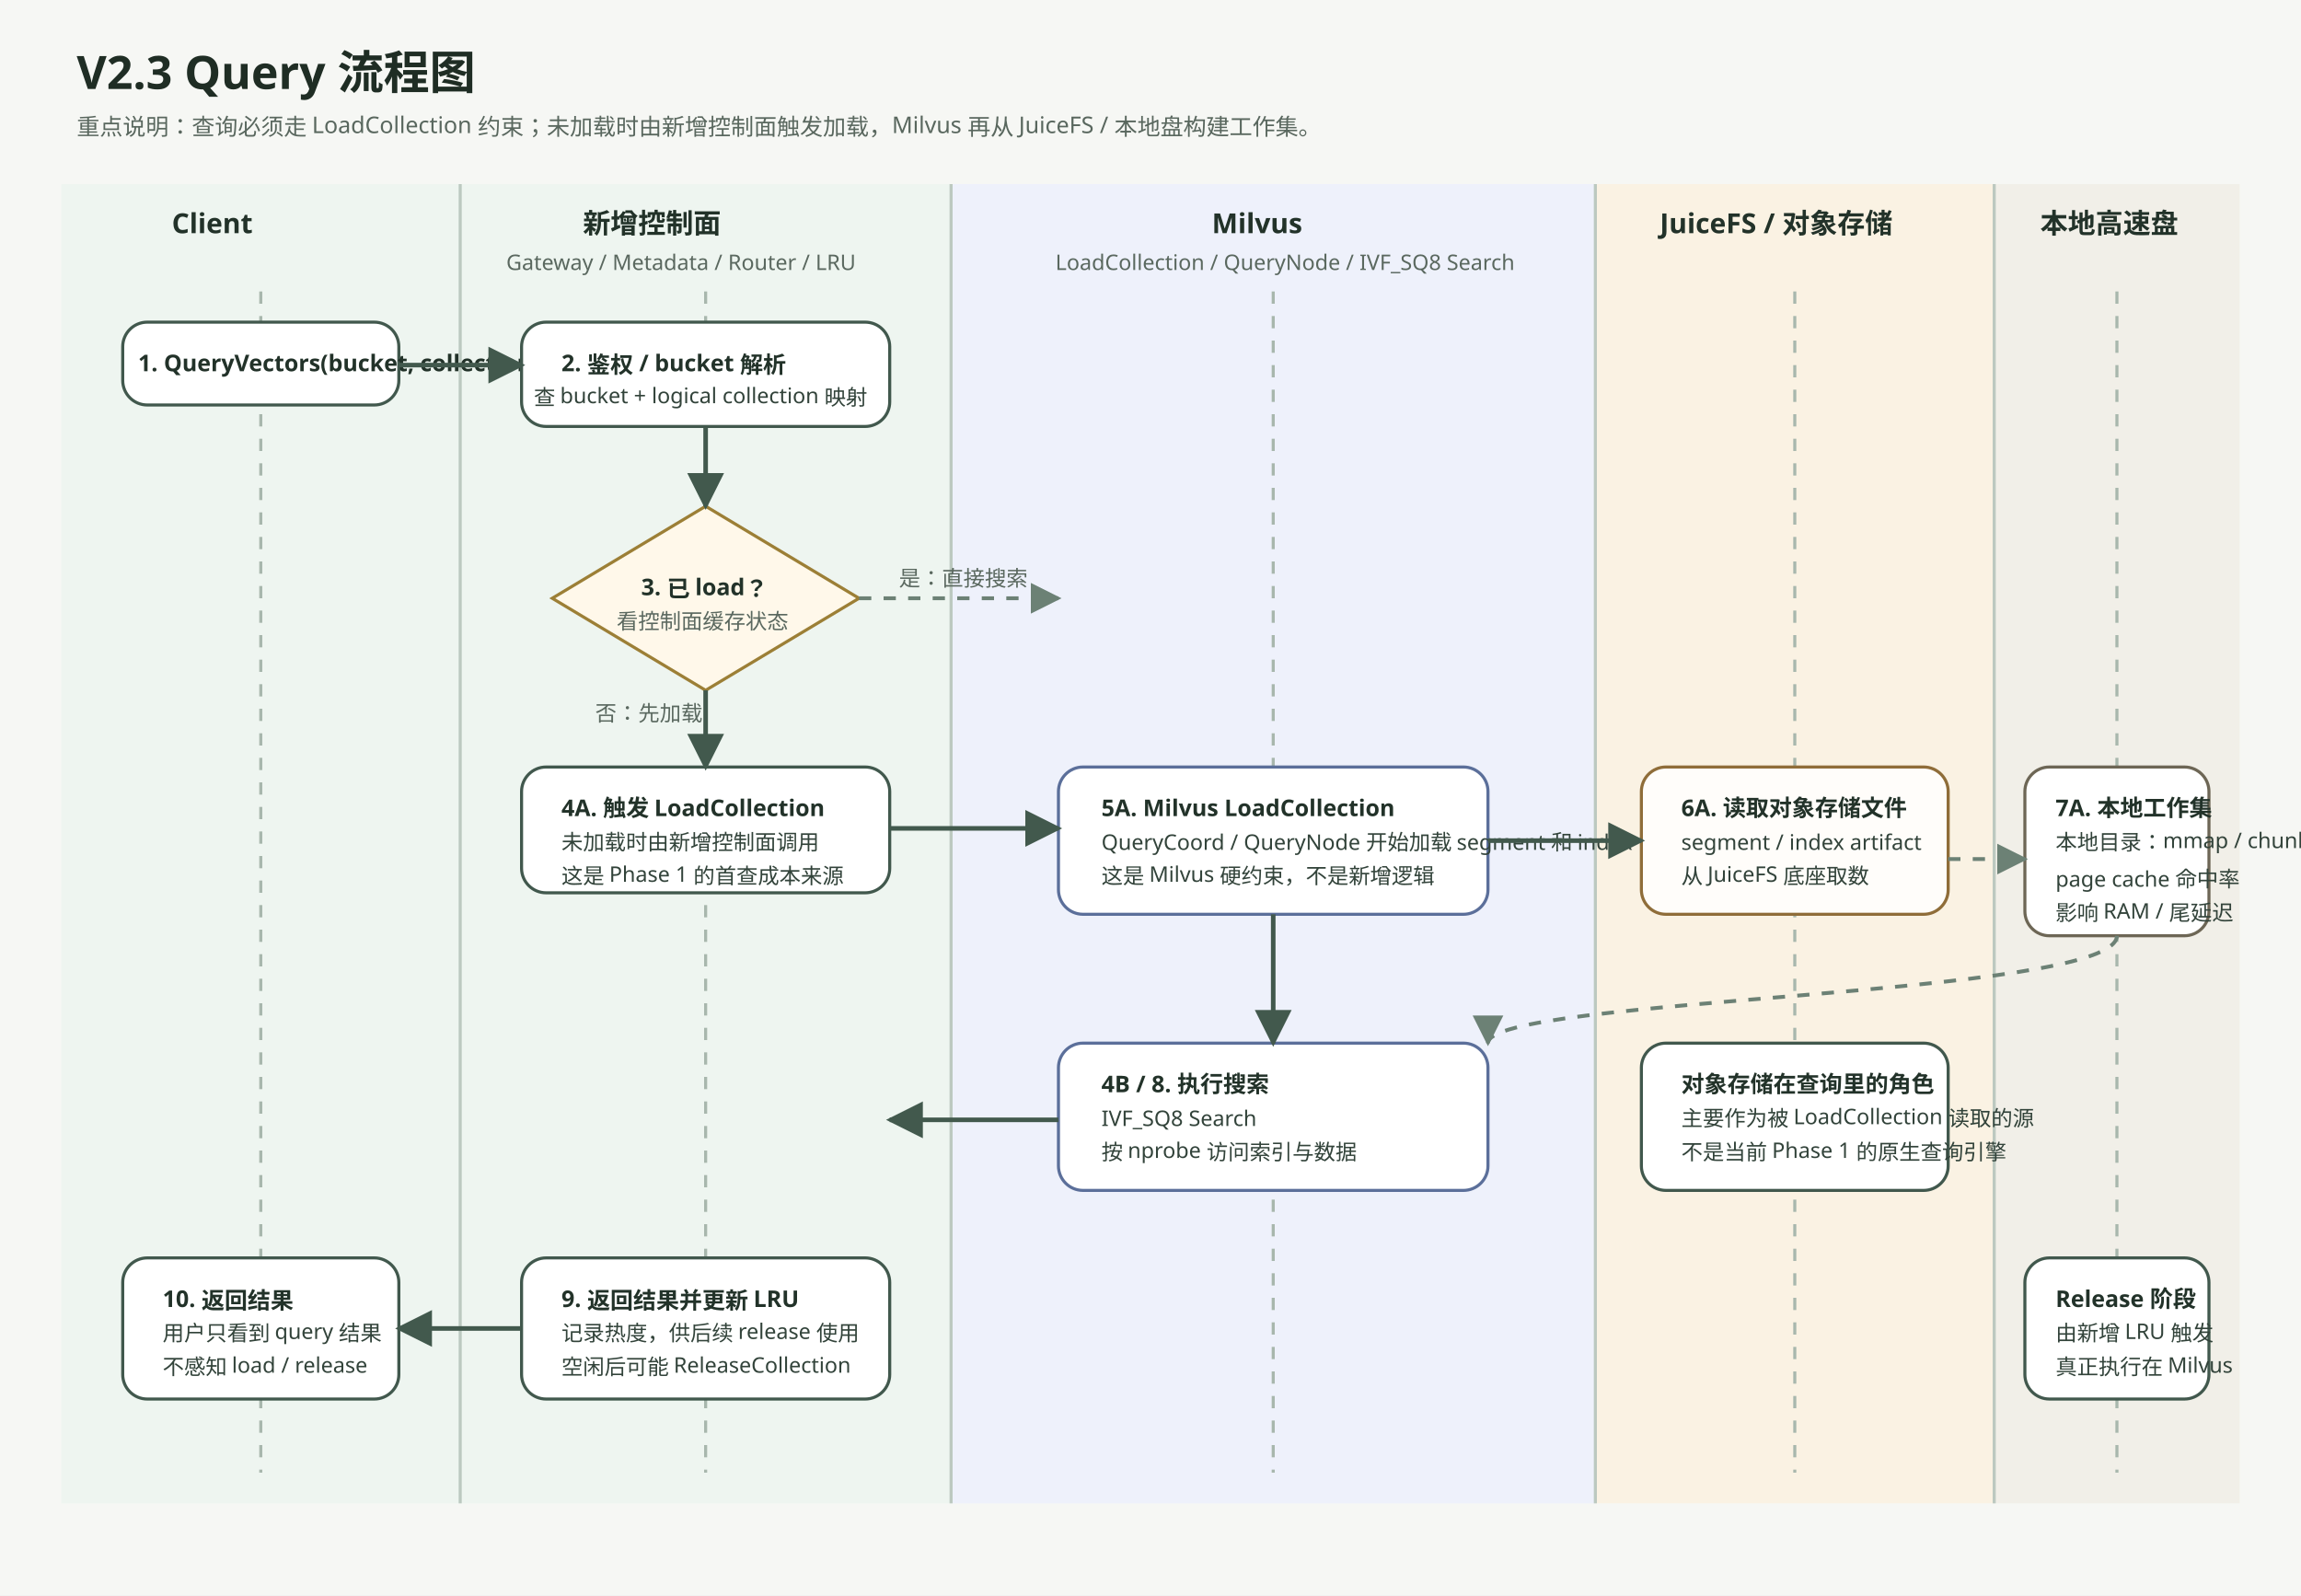
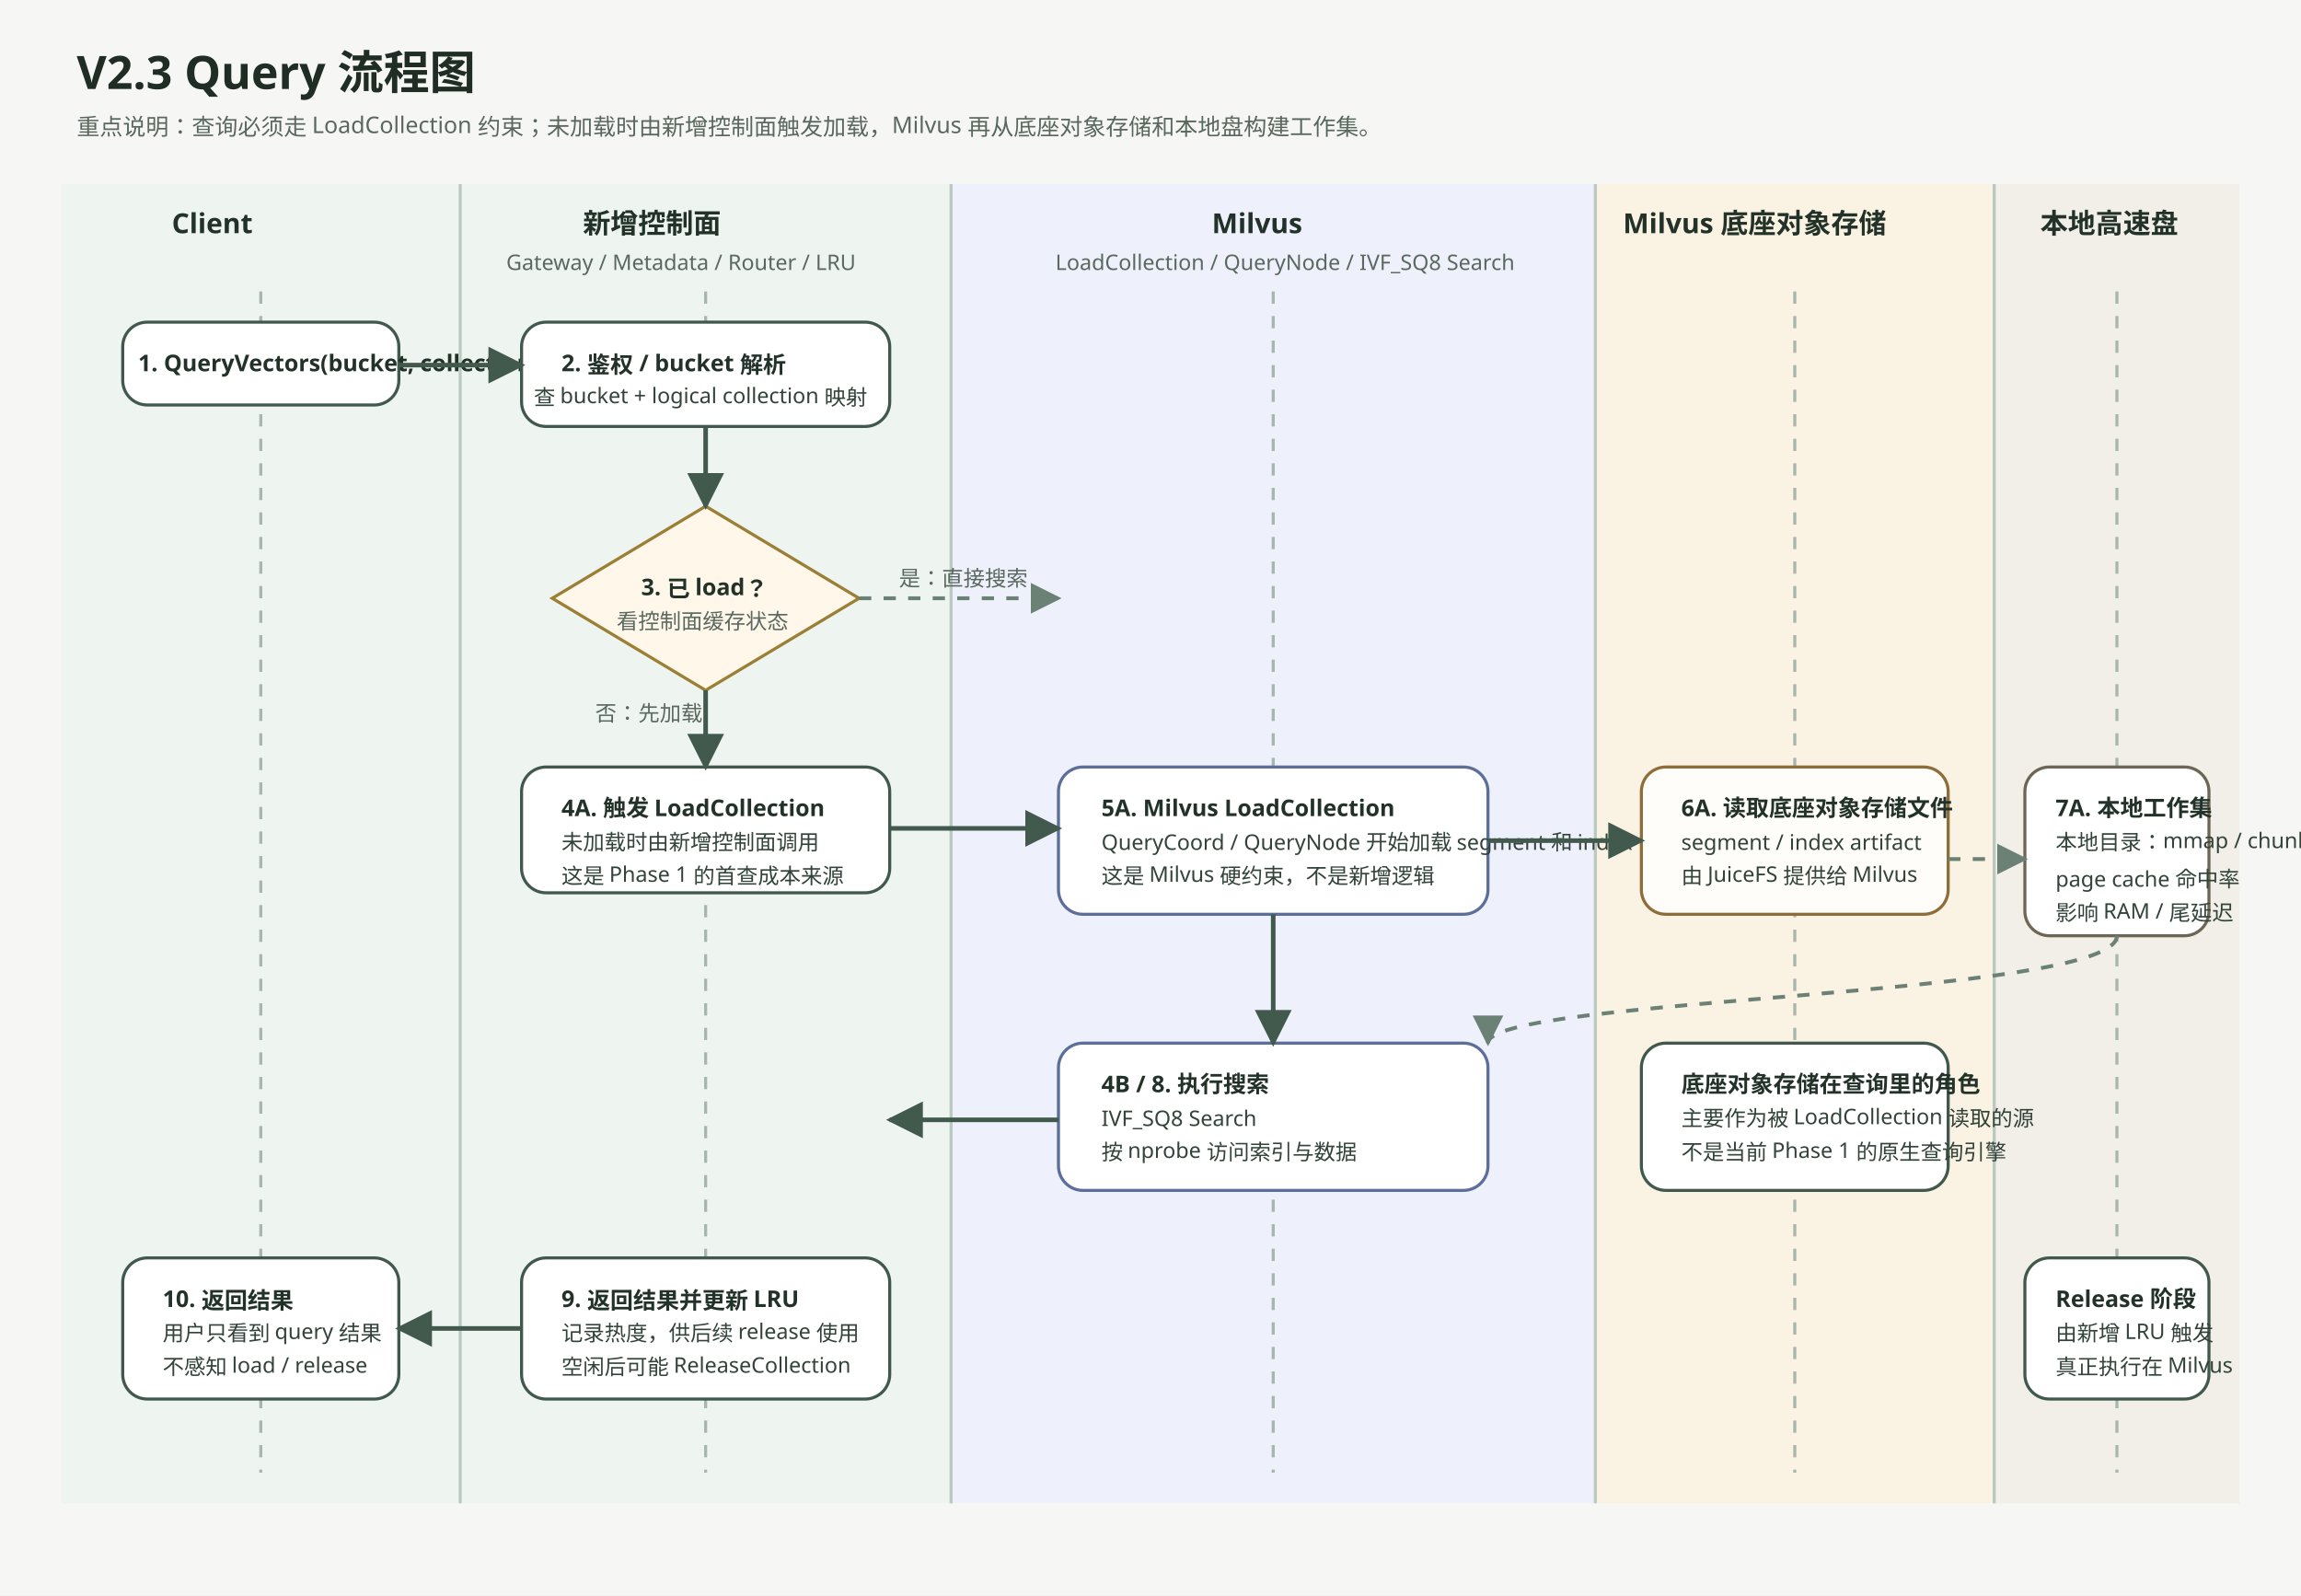
<svg xmlns="http://www.w3.org/2000/svg" viewBox="0 0 1500 1040" width="1500" height="1040" role="img" aria-label="V2.3 Query Flow">
  <defs>
    <style>
      .bg { fill: #f6f7f4; }
      .title { font: 700 30px 'Segoe UI', 'PingFang SC', sans-serif; fill: #1f2d24; }
      .subtitle { font: 400 15px 'Segoe UI', 'PingFang SC', sans-serif; fill: #59675e; }
      .lane-new { fill: #eef5f0; }
      .lane-milvus { fill: #eef1fb; }
      .lane-storage { fill: #faf2e3; }
      .lane-disk { fill: #f1efe8; }
      .sep { stroke: #bcc9c0; stroke-width: 2; }
      .head { font: 700 18px 'Segoe UI', 'PingFang SC', sans-serif; fill: #223229; }
      .small { font: 400 14px 'Segoe UI', 'PingFang SC', sans-serif; fill: #5a685f; }
      .box { fill: #ffffff; stroke: #41584d; stroke-width: 2; rx: 16; ry: 16; }
      .box-blue { fill: #ffffff; stroke: #5b6f9a; stroke-width: 2; rx: 16; ry: 16; }
      .box-gold { fill: #fffdfa; stroke: #8f6d39; stroke-width: 2; rx: 16; ry: 16; }
      .box-gray { fill: #ffffff; stroke: #6d6655; stroke-width: 2; rx: 16; ry: 16; }
      .decision { fill: #fff8ea; stroke: #9c7f36; stroke-width: 2; }
      .text { font: 400 14px 'Segoe UI', 'PingFang SC', sans-serif; fill: #32433a; }
      .step { font: 700 15px 'Segoe UI', 'PingFang SC', sans-serif; fill: #223229; }
      .arrow { stroke: #42594d; stroke-width: 3; fill: none; marker-end: url(#arrow); }
      .arrow-soft { stroke: #6c8175; stroke-width: 2.5; stroke-dasharray: 8 8; fill: none; marker-end: url(#arrowSoft); }
      .lane-line { stroke: #a8b7ad; stroke-width: 2; stroke-dasharray: 8 8; }
    </style>
    <marker id="arrow" viewBox="0 0 10 10" refX="9" refY="5" markerWidth="8" markerHeight="8" orient="auto-start-reverse">
      <path d="M 0 0 L 10 5 L 0 10 z" fill="#42594d" />
    </marker>
    <marker id="arrowSoft" viewBox="0 0 10 10" refX="9" refY="5" markerWidth="8" markerHeight="8" orient="auto-start-reverse">
      <path d="M 0 0 L 10 5 L 0 10 z" fill="#6c8175" />
    </marker>
  </defs>
  <rect class="bg" x="0" y="0" width="1500" height="1040" />
  <text class="title" x="50" y="58">V2.3 Query 流程图</text>
-   <text class="subtitle" x="50" y="88">重点说明：查询必须走 LoadCollection 约束；未加载时由新增控制面触发加载，Milvus 再从 JuiceFS / 本地盘构建工作集。</text>
+   <text class="subtitle" x="50" y="88">重点说明：查询必须走 LoadCollection 约束；未加载时由新增控制面触发加载，Milvus 再从底座对象存储和本地盘构建工作集。</text>
  <rect class="lane-new" x="40" y="120" width="260" height="860" />
  <rect class="lane-new" x="300" y="120" width="320" height="860" />
  <rect class="lane-milvus" x="620" y="120" width="420" height="860" />
  <rect class="lane-storage" x="1040" y="120" width="260" height="860" />
  <rect class="lane-disk" x="1300" y="120" width="160" height="860" />
  <line class="sep" x1="300" y1="120" x2="300" y2="980" />
  <line class="sep" x1="620" y1="120" x2="620" y2="980" />
  <line class="sep" x1="1040" y1="120" x2="1040" y2="980" />
  <line class="sep" x1="1300" y1="120" x2="1300" y2="980" />
  <text class="head" x="112" y="152">Client</text>
  <text class="head" x="380" y="152">新增控制面</text>
  <text class="small" x="330" y="176">Gateway / Metadata / Router / LRU</text>
  <text class="head" x="790" y="152">Milvus</text>
  <text class="small" x="688" y="176">LoadCollection / QueryNode / IVF_SQ8 Search</text>
-   <text class="head" x="1082" y="152">JuiceFS / 对象存储</text>
+   <text class="head" x="1058" y="152">Milvus 底座对象存储</text>
  <text class="head" x="1330" y="152">本地高速盘</text>
  <line class="lane-line" x1="170" y1="190" x2="170" y2="960" />
  <line class="lane-line" x1="460" y1="190" x2="460" y2="960" />
  <line class="lane-line" x1="830" y1="190" x2="830" y2="960" />
  <line class="lane-line" x1="1170" y1="190" x2="1170" y2="960" />
  <line class="lane-line" x1="1380" y1="190" x2="1380" y2="960" />
  <rect class="box" x="80" y="210" width="180" height="54" />
  <text class="step" x="90" y="242">1. QueryVectors(bucket, collection)</text>
  <rect class="box" x="340" y="210" width="240" height="68" />
  <text class="step" x="366" y="242">2. 鉴权 / bucket 解析</text>
  <text class="text" x="348" y="264">查 bucket + logical collection 映射</text>
  <polygon class="decision" points="460,330 560,390 460,450 360,390" />
  <text class="step" x="418" y="388">3. 已 load？</text>
  <text class="small" x="402" y="410">看控制面缓存状态</text>
  <rect class="box" x="340" y="500" width="240" height="82" />
  <text class="step" x="366" y="532">4A. 触发 LoadCollection</text>
  <text class="text" x="366" y="554">未加载时由新增控制面调用</text>
  <text class="text" x="366" y="576">这是 Phase 1 的首查成本来源</text>
  <rect class="box-blue" x="690" y="500" width="280" height="96" />
  <text class="step" x="718" y="532">5A. Milvus LoadCollection</text>
  <text class="text" x="718" y="554">QueryCoord / QueryNode 开始加载 segment 和 index</text>
  <text class="text" x="718" y="576">这是 Milvus 硬约束，不是新增逻辑</text>
  <rect class="box-gold" x="1070" y="500" width="200" height="96" />
-   <text class="step" x="1096" y="532">6A. 读取对象存储文件</text>
+   <text class="step" x="1096" y="532">6A. 读取底座对象存储文件</text>
  <text class="text" x="1096" y="554">segment / index artifact</text>
-   <text class="text" x="1096" y="576">从 JuiceFS 底座取数</text>
+   <text class="text" x="1096" y="576">由 JuiceFS 提供给 Milvus</text>
  <rect class="box-gray" x="1320" y="500" width="120" height="110" />
  <text class="step" x="1340" y="532">7A. 本地工作集</text>
  <text class="text" x="1340" y="554">本地目录：mmap / chunk cache</text>
  <text class="text" x="1340" y="578">page cache 命中率</text>
  <text class="text" x="1340" y="600">影响 RAM / 尾延迟</text>
  <rect class="box-blue" x="690" y="680" width="280" height="96" />
  <text class="step" x="718" y="712">4B / 8. 执行搜索</text>
  <text class="text" x="718" y="734">IVF_SQ8 Search</text>
  <text class="text" x="718" y="756">按 nprobe 访问索引与数据</text>
  <rect class="box" x="340" y="820" width="240" height="92" />
  <text class="step" x="366" y="852">9. 返回结果并更新 LRU</text>
  <text class="text" x="366" y="874">记录热度，供后续 release 使用</text>
  <text class="text" x="366" y="896">空闲后可能 ReleaseCollection</text>
  <rect class="box" x="80" y="820" width="180" height="92" />
  <text class="step" x="106" y="852">10. 返回结果</text>
  <text class="text" x="106" y="874">用户只看到 query 结果</text>
  <text class="text" x="106" y="896">不感知 load / release</text>
  <path class="arrow" d="M 260 238 L 340 238" />
  <path class="arrow" d="M 460 278 L 460 330" />
  <path class="arrow-soft" d="M 560 390 L 690 390" />
  <path class="arrow" d="M 460 450 L 460 500" />
  <path class="arrow" d="M 580 540 L 690 540" />
  <path class="arrow" d="M 970 548 L 1070 548" />
  <path class="arrow-soft" d="M 1270 560 L 1320 560" />
  <path class="arrow-soft" d="M 1380 610 C 1380 650, 970 650, 970 680" />
  <path class="arrow" d="M 830 596 L 830 680" />
  <path class="arrow" d="M 690 730 L 580 730" />
  <path class="arrow" d="M 340 866 L 260 866" />
  <text class="small" x="586" y="382">是：直接搜索</text>
  <text class="small" x="388" y="470">否：先加载</text>
  <rect class="box" x="1070" y="680" width="200" height="96" />
-   <text class="step" x="1096" y="712">对象存储在查询里的角色</text>
+   <text class="step" x="1096" y="712">底座对象存储在查询里的角色</text>
  <text class="text" x="1096" y="734">主要作为被 LoadCollection 读取的源</text>
  <text class="text" x="1096" y="756">不是当前 Phase 1 的原生查询引擎</text>
  <rect class="box" x="1320" y="820" width="120" height="92" />
  <text class="step" x="1340" y="852">Release 阶段</text>
  <text class="text" x="1340" y="874">由新增 LRU 触发</text>
  <text class="text" x="1340" y="896">真正执行在 Milvus</text>
</svg>
